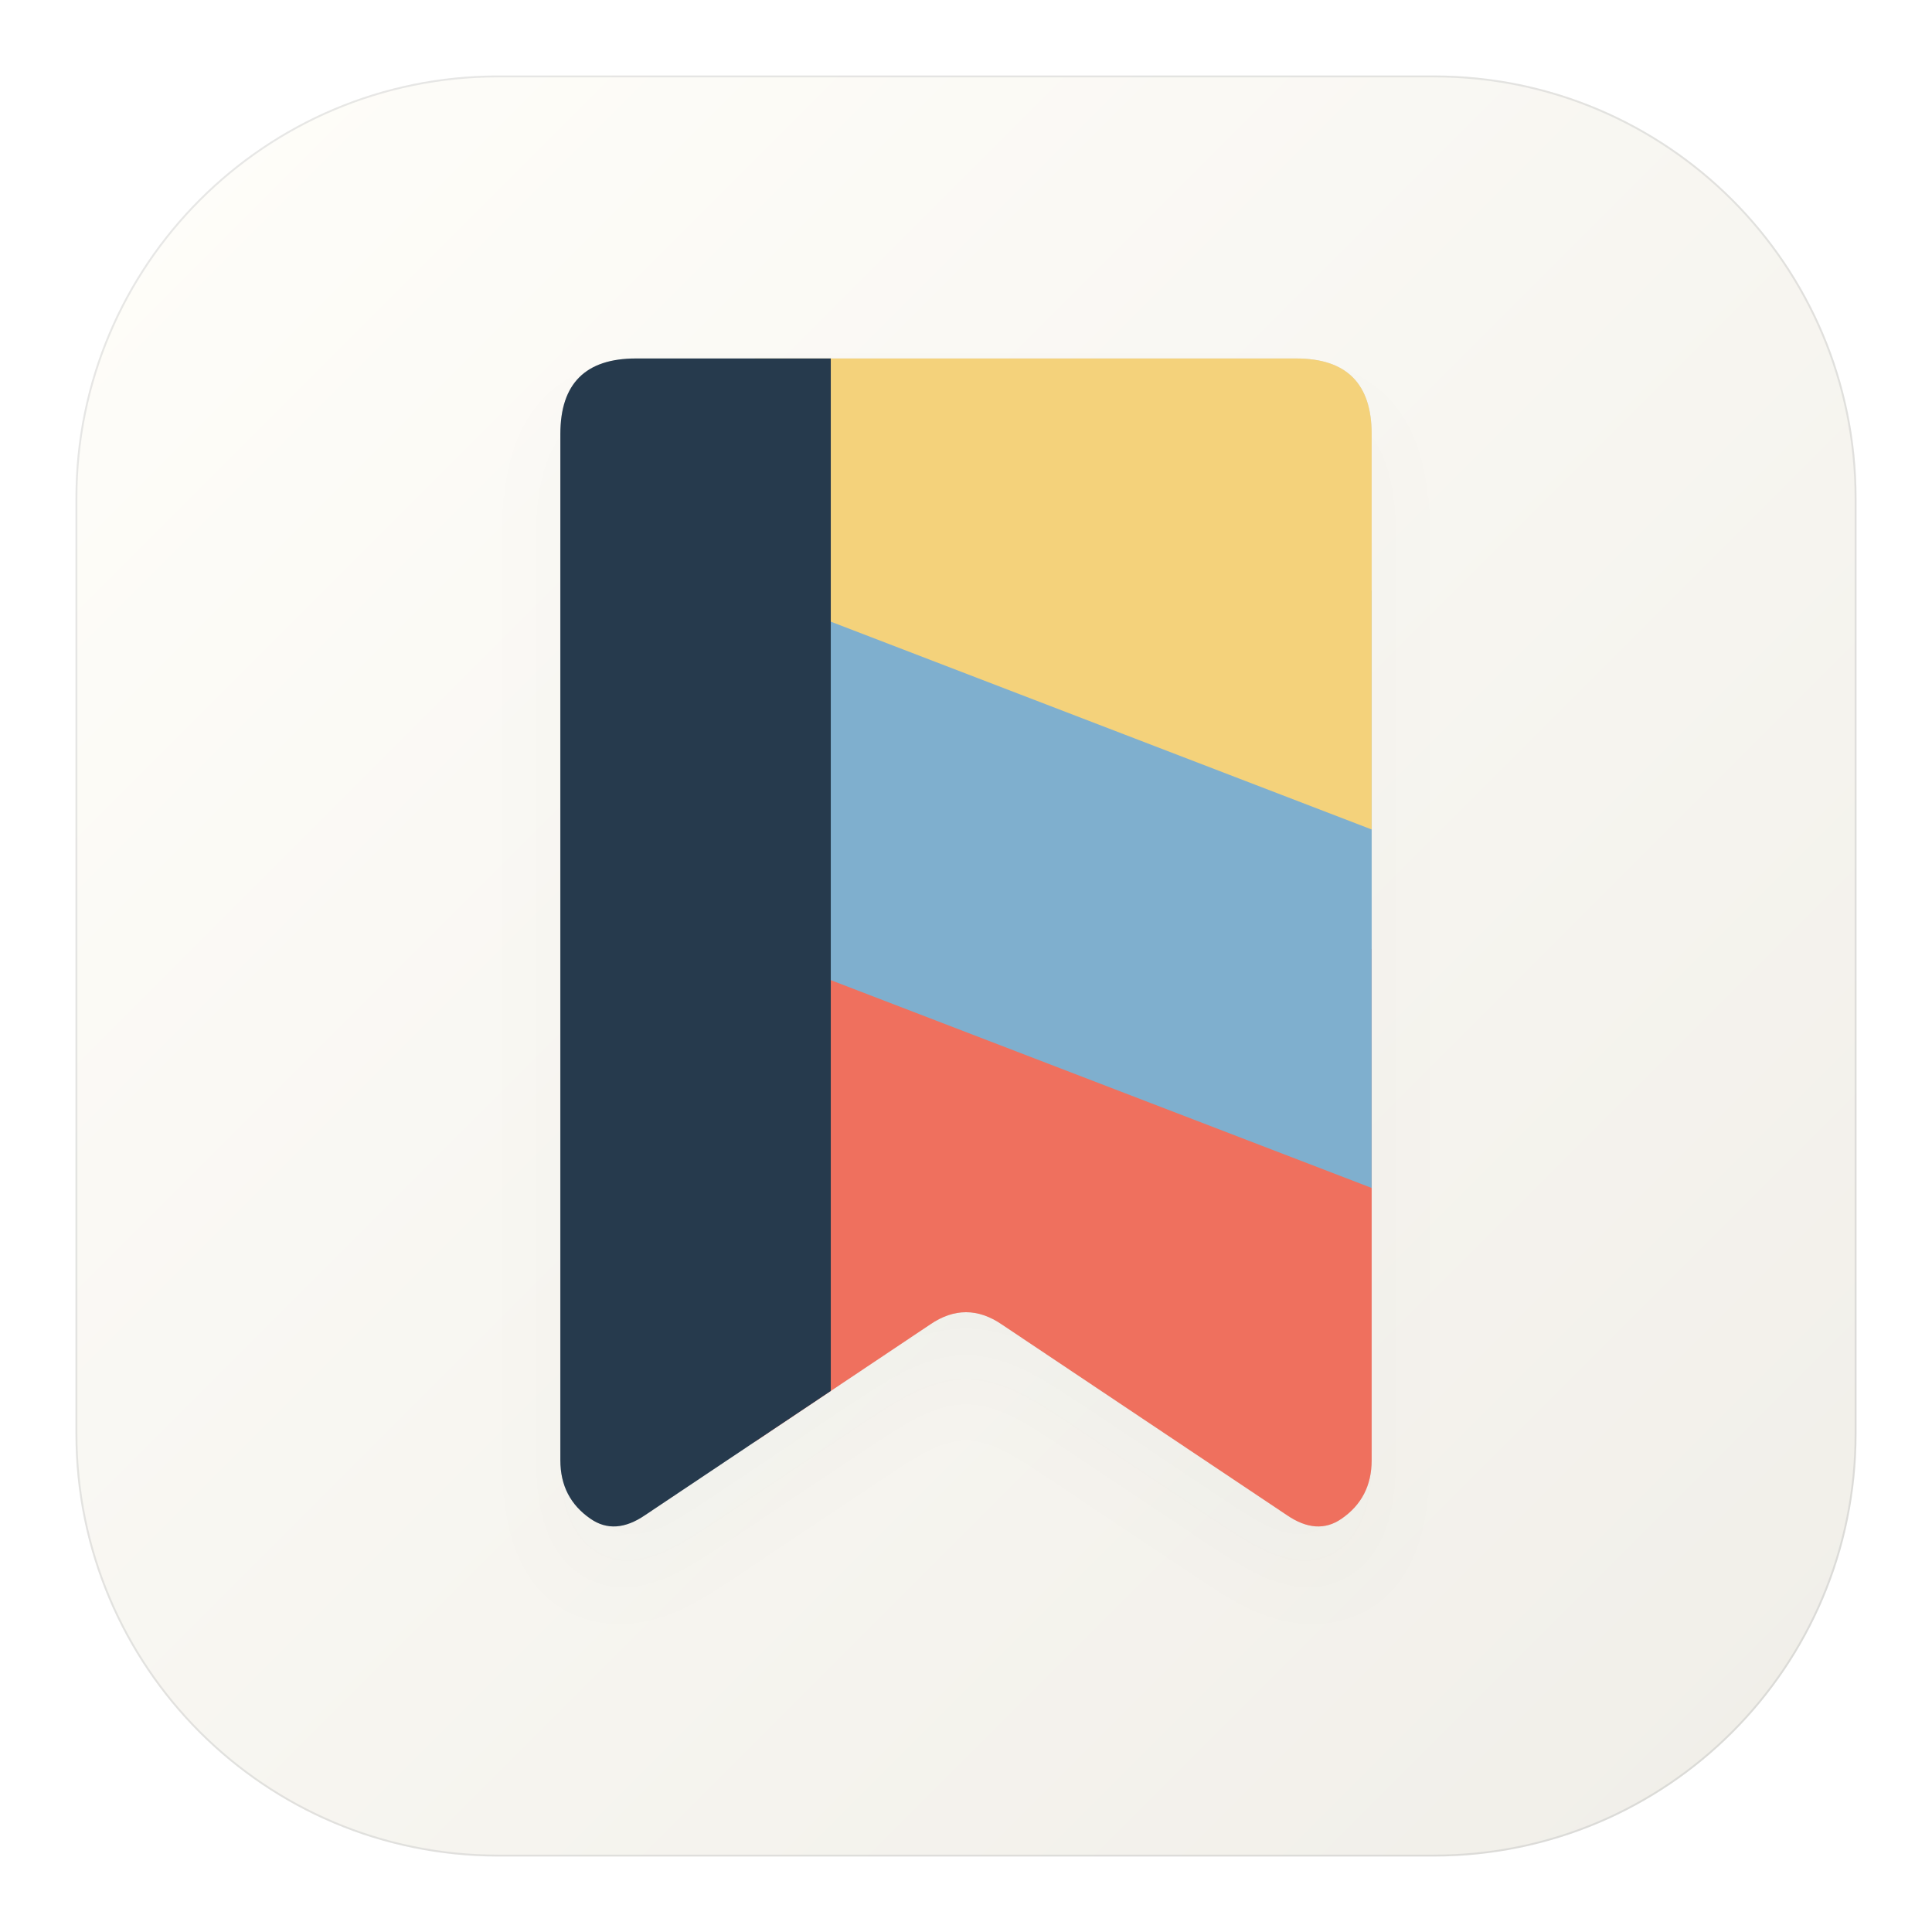
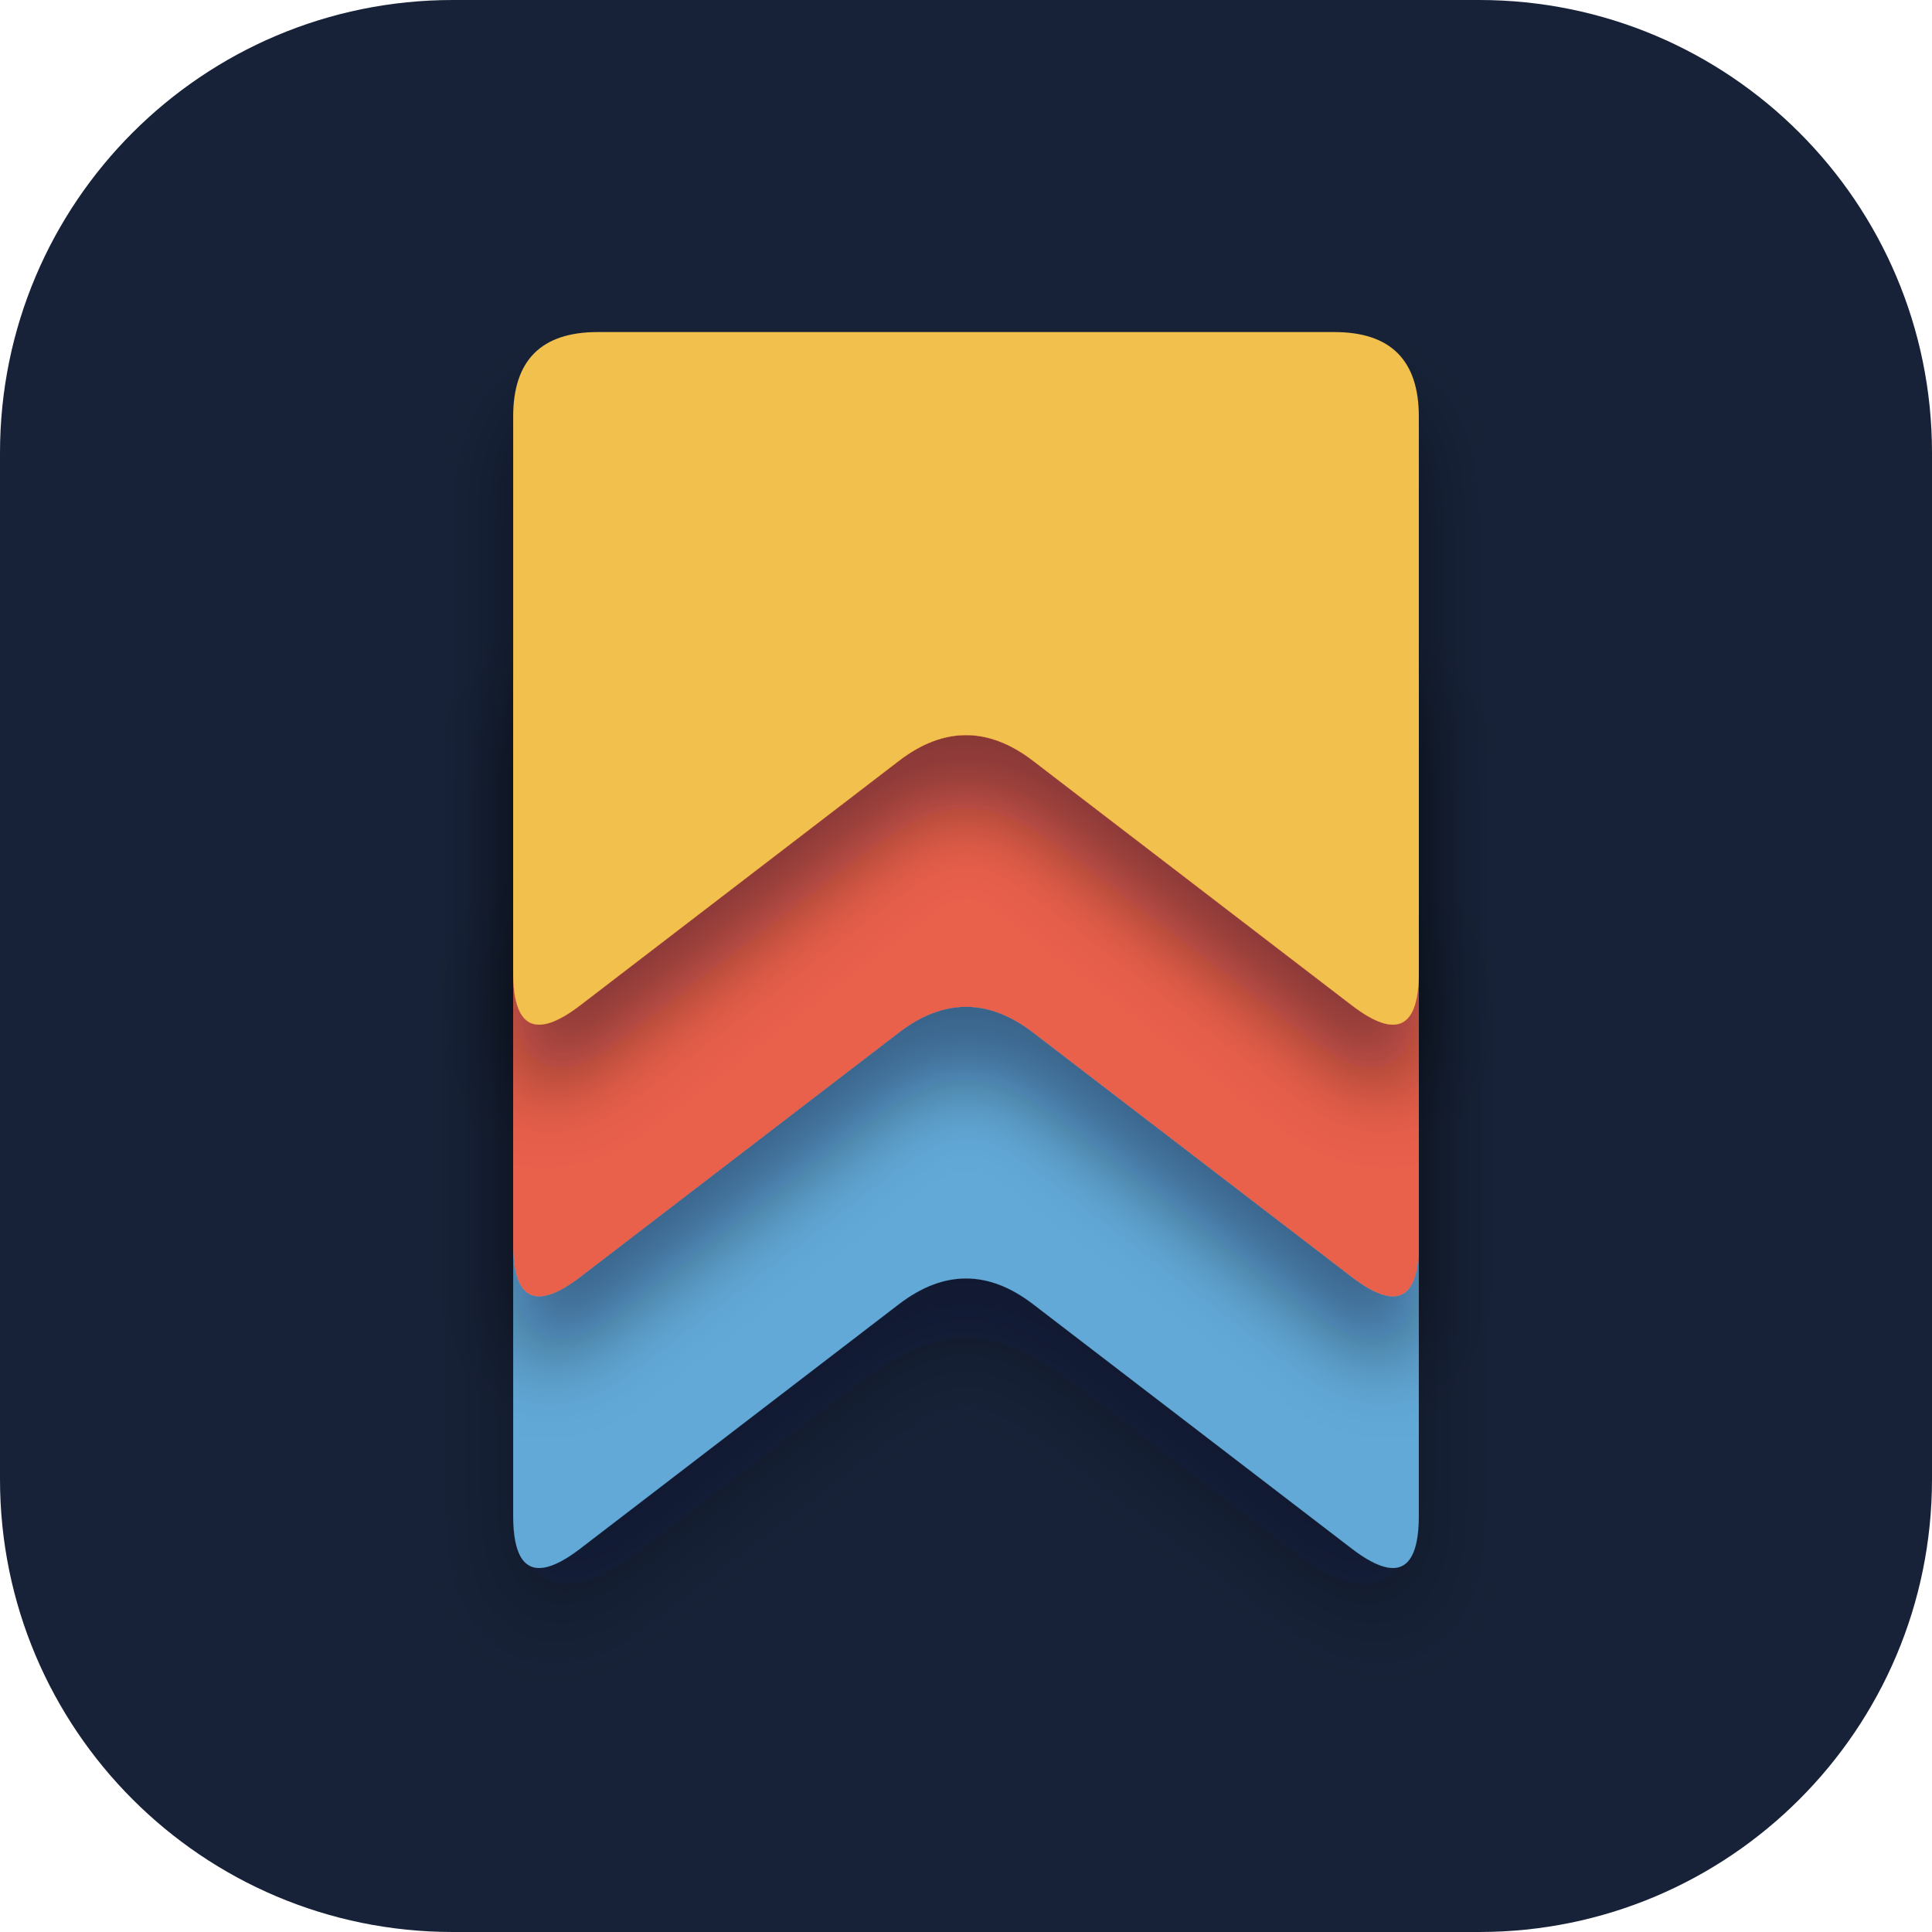
- <svg xmlns="http://www.w3.org/2000/svg" viewBox="0 0 1024 1024" role="img" aria-labelledby="title description">
+ <svg xmlns="http://www.w3.org/2000/svg" viewBox="0 0 64 64" role="img" aria-labelledby="crest-logo-title">
  <defs>
-     <clipPath id="app-icon">
-       <rect x="40" y="40" width="944" height="944" rx="224" />
-     </clipPath>
-     <clipPath id="crest-banner">
-       <path d="M337 190H687Q727 190 727 230V774Q727 794 711 805Q698 814 682 803L531 702Q512 689 493 702L342 803Q326 814 313 805Q297 794 297 774V230Q297 190 337 190Z" />
-     </clipPath>
-     <linearGradient id="icon-field" x1="0" y1="0" x2="1" y2="1">
-       <stop offset="0" stop-color="#fffefa" />
-       <stop offset="1" stop-color="#f0eee8" />
-     </linearGradient>
-     <filter id="banner-shadow" x="-40%" y="-30%" width="180%" height="190%">
-       <feDropShadow dx="0" dy="28" stdDeviation="24" flood-color="#172238" flood-opacity=".16" />
+     <path id="crest-banner" d="M17 13.8Q17 11 19.8 11L44.2 11Q47 11 47 13.8L47 32.2Q47 35 44.78 33.3L34.22 25.2Q32 23.5 29.78 25.2L19.22 33.3Q17 35 17 32.2Z" />
+     <filter id="crest-front-shadow" x="-40%" y="-40%" width="180%" height="200%">
+       <feDropShadow dx="0" dy="2.2" stdDeviation="1.3" flood-color="#060A14" flood-opacity=".42" />
+     </filter>
+     <filter id="crest-back-shadow" x="-40%" y="-40%" width="180%" height="200%">
+       <feDropShadow dx="0" dy="1.6" stdDeviation="1.6" flood-color="#060A14" flood-opacity=".3" />
    </filter>
  </defs>
-   <g clip-path="url(#app-icon)">
-     <rect x="40" y="40" width="944" height="944" fill="url(#icon-field)" />
-     <path d="M337 190H687Q727 190 727 230V774Q727 794 711 805Q698 814 682 803L531 702Q512 689 493 702L342 803Q326 814 313 805Q297 794 297 774V230Q297 190 337 190Z" fill="#172238" opacity=".13" filter="url(#banner-shadow)" />
-     <g clip-path="url(#crest-banner)">
-       <path d="M400 503H780V900H400Z" fill="#ef705e" />
-       <path d="M400 313H780V650L400 504Z" fill="#7fafce" />
-       <path d="M400 120H780V460L400 314Z" fill="#f4d27b" />
-       <rect width="440.333" height="1024" fill="#263a4d" />
-     </g>
-   </g>
-   <rect x="40.5" y="40.5" width="943" height="943" rx="223.5" fill="none" stroke="#172238" stroke-opacity=".1" />
+   <rect width="64" height="64" rx="15" fill="#172238" />
+   <use href="#crest-banner" transform="translate(0 18)" fill="#62A9D8" filter="url(#crest-back-shadow)" />
+   <use href="#crest-banner" transform="translate(0 9)" fill="#E9604B" filter="url(#crest-front-shadow)" />
+   <use href="#crest-banner" fill="#F2C14E" filter="url(#crest-front-shadow)" />
</svg>
